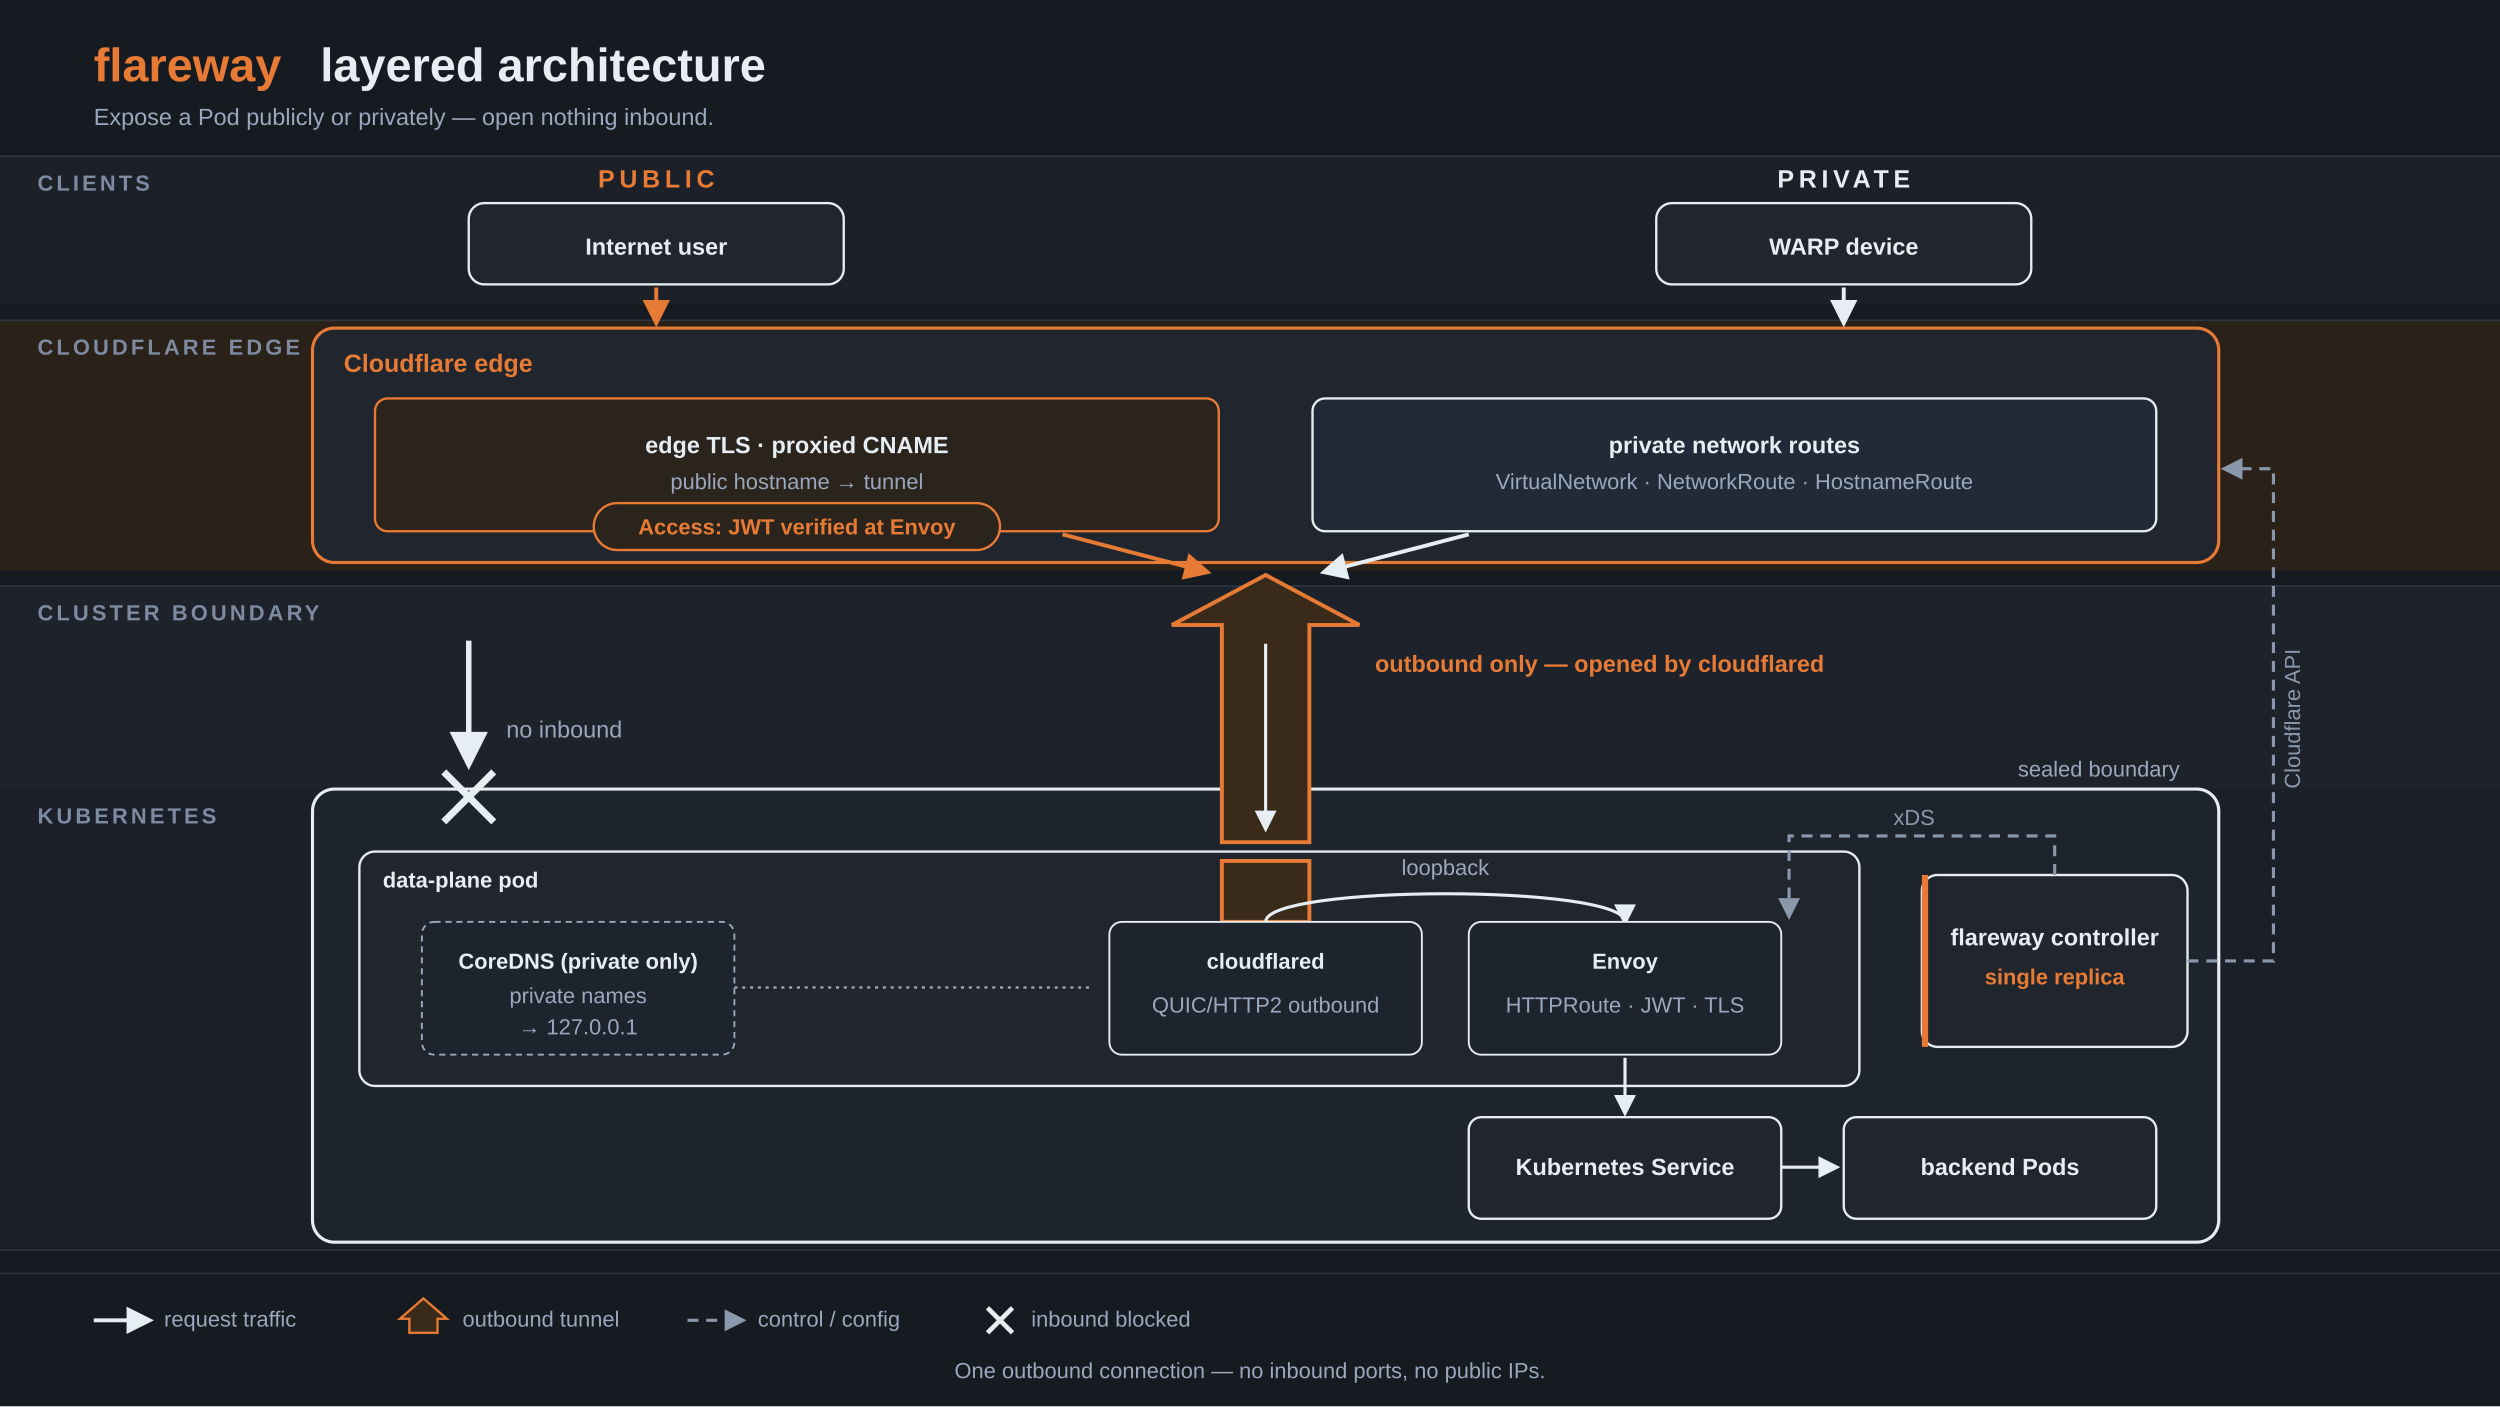
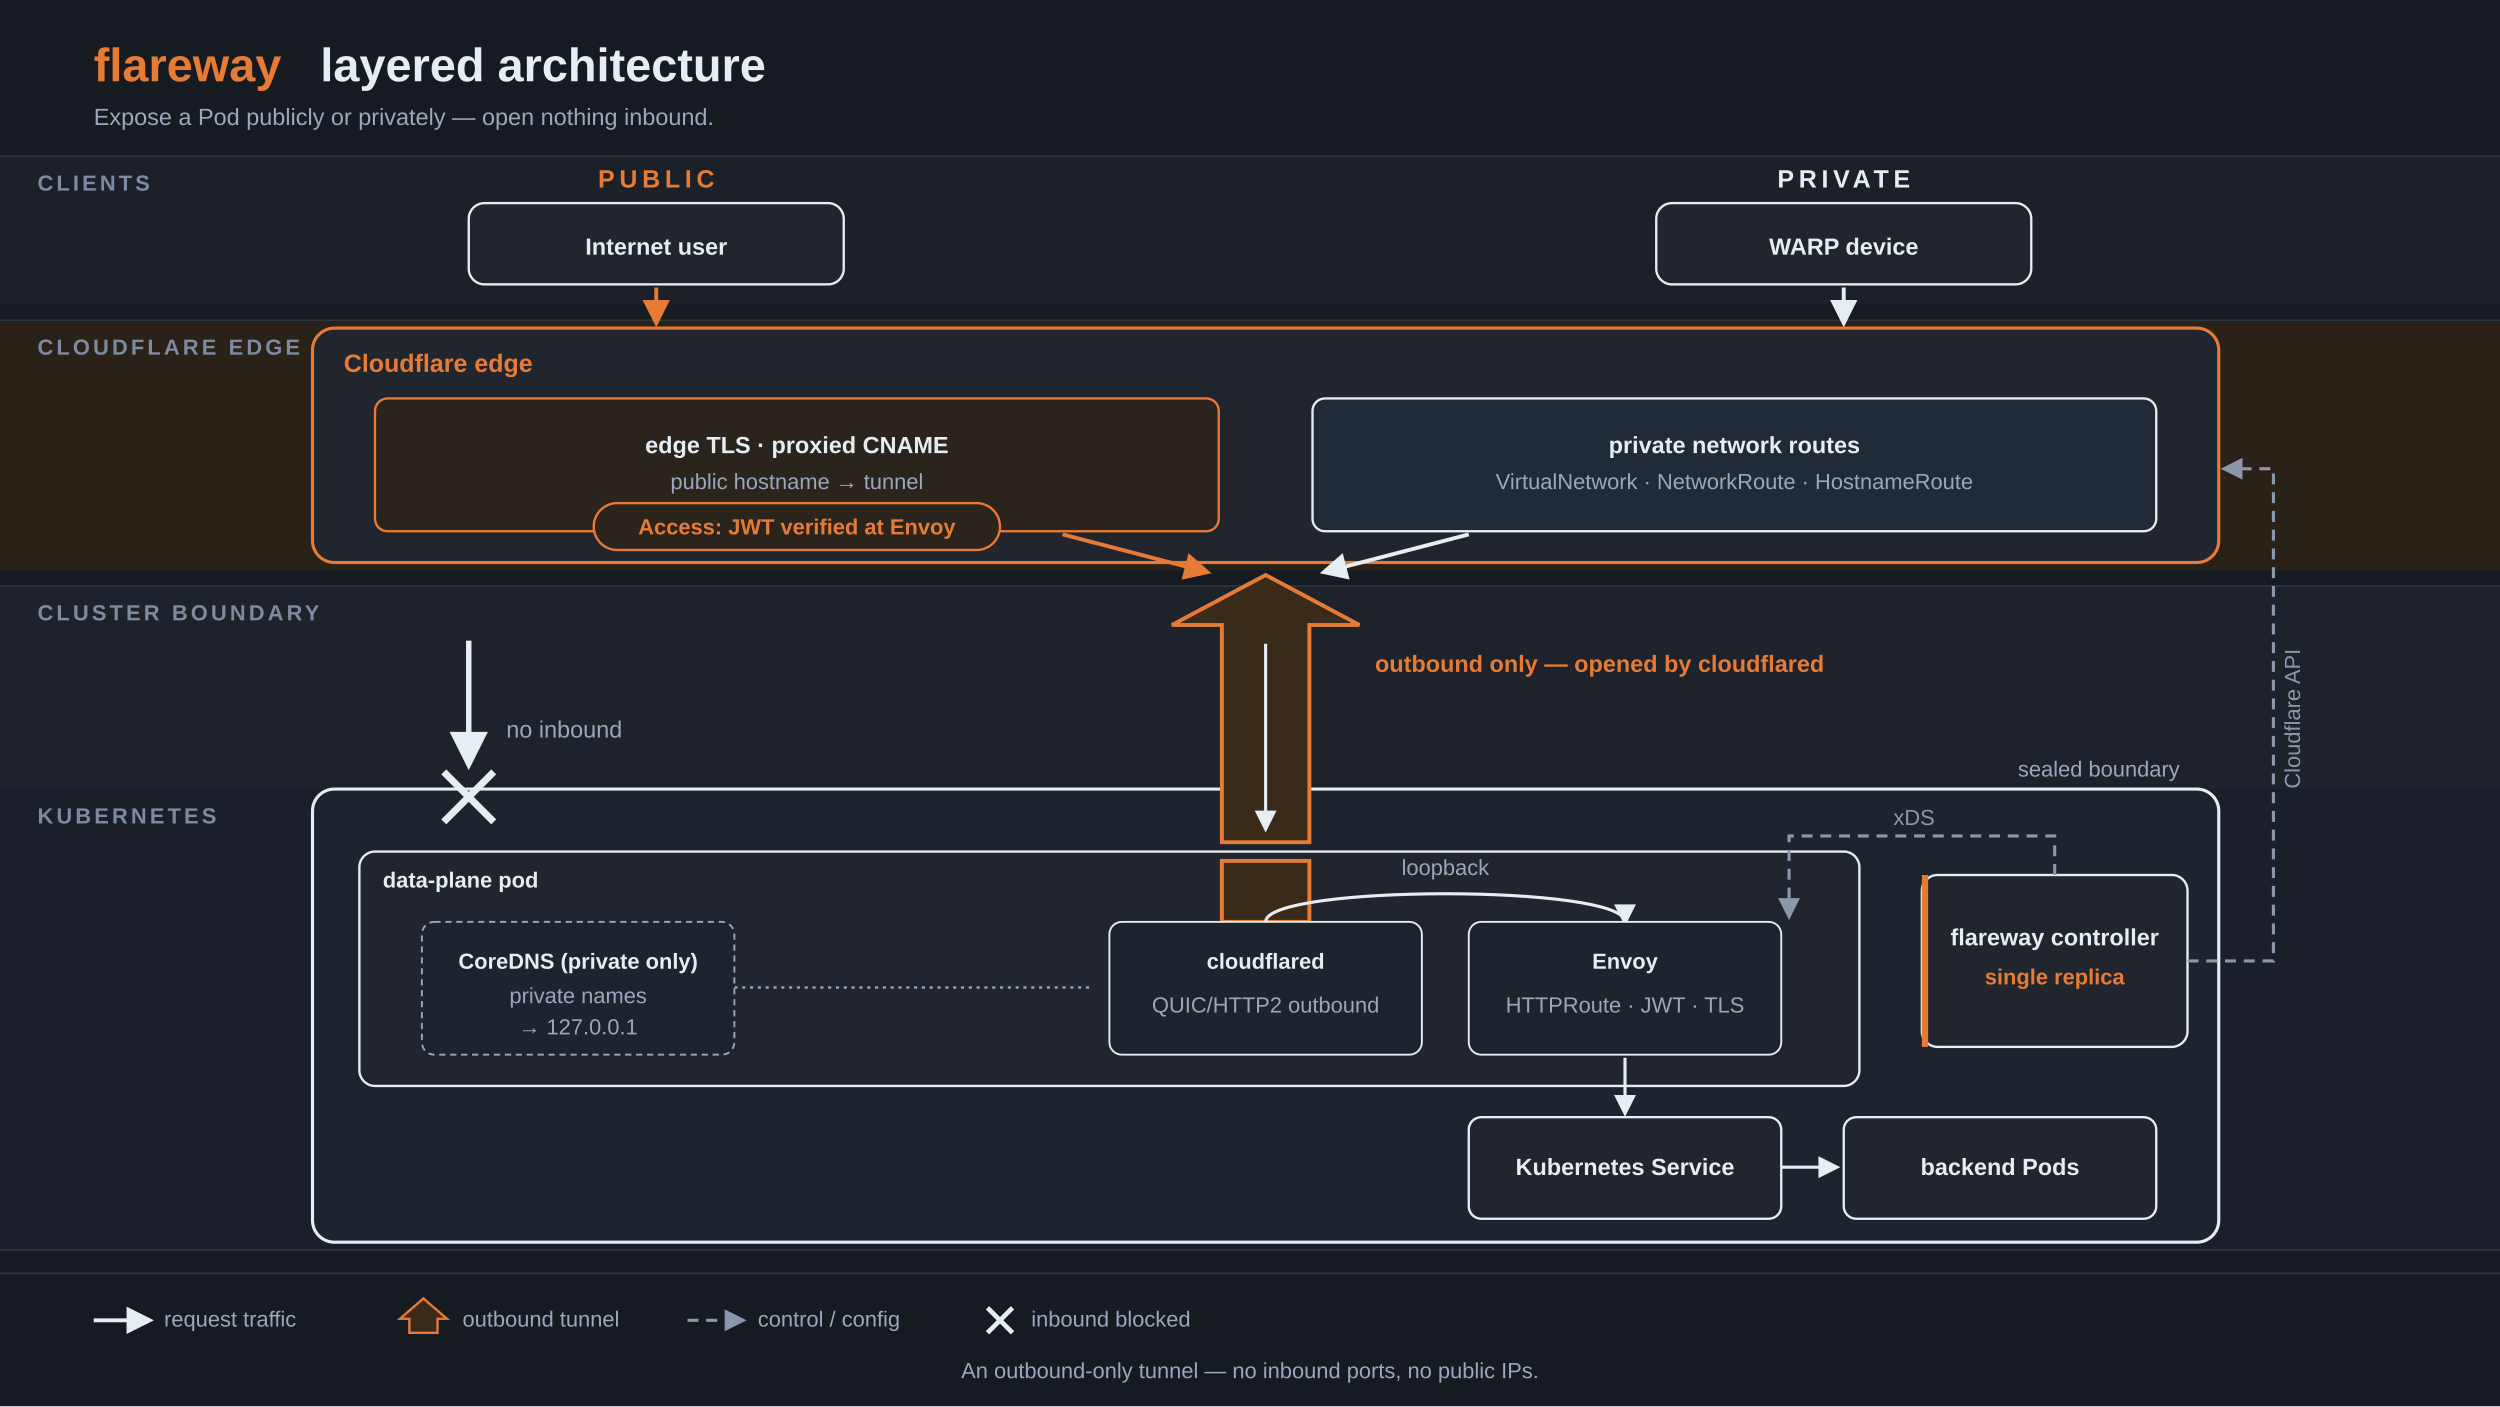
<svg xmlns="http://www.w3.org/2000/svg" width="1600" height="900" viewBox="0 0 1600 900" role="img">
  <defs>
    <marker id="mReq" viewBox="0 0 10 10" refX="8" refY="5" markerWidth="7" markerHeight="7" orient="auto-start-reverse">
      <path d="M0,0 L10,5 L0,10 z" fill="#E6EDF3" />
    </marker>
    <marker id="mPub" viewBox="0 0 10 10" refX="8" refY="5" markerWidth="7" markerHeight="7" orient="auto-start-reverse">
      <path d="M0,0 L10,5 L0,10 z" fill="#E77B35" />
    </marker>
    <marker id="mCtl" viewBox="0 0 10 10" refX="8" refY="5" markerWidth="7" markerHeight="7" orient="auto-start-reverse">
      <path d="M0,0 L10,5 L0,10 z" fill="#8B98AC" />
    </marker>
  </defs>
  <rect x="0" y="0" width="1600" height="900" fill="#161B22" />
  <g font-family="-apple-system, 'Helvetica Neue', Arial, sans-serif">
    <rect x="0" y="100" width="1600" height="95" fill="#1C2129" />
    <rect x="0" y="205" width="1600" height="160" fill="#2A2118" />
    <rect x="0" y="375" width="1600" height="130" fill="#1D222B" />
    <rect x="0" y="505" width="1600" height="295" fill="#1A1F2A" />
    <line x1="0" y1="100" x2="1600" y2="100" stroke="#2E3644" stroke-width="1" />
    <line x1="0" y1="205" x2="1600" y2="205" stroke="#2E3644" stroke-width="1" />
    <line x1="0" y1="375" x2="1600" y2="375" stroke="#2E3644" stroke-width="1" />
    <line x1="0" y1="800" x2="1600" y2="800" stroke="#2E3644" stroke-width="1" />
    <line x1="0" y1="815" x2="1600" y2="815" stroke="#2E3644" stroke-width="1" />
    <text x="24" y="122" font-size="14" font-weight="600" letter-spacing="2" fill="#7D8AA0">CLIENTS</text>
    <text x="24" y="227" font-size="14" font-weight="600" letter-spacing="2" fill="#7D8AA0">CLOUDFLARE EDGE</text>
    <text x="24" y="397" font-size="14" font-weight="600" letter-spacing="2" fill="#7D8AA0">CLUSTER BOUNDARY</text>
    <text x="24" y="527" font-size="14" font-weight="600" letter-spacing="2" fill="#7D8AA0">KUBERNETES</text>
    <text x="60" y="52" font-size="30" font-weight="700" fill="#E77B35">flareway</text>
    <text x="205" y="52" font-size="30" font-weight="700" fill="#E6EDF3">layered architecture</text>
    <text x="60" y="80" font-size="15" fill="#9AA7BC">Expose a Pod publicly or privately — open nothing inbound.</text>
    <text x="420" y="120" font-size="16" font-weight="700" letter-spacing="3" text-anchor="middle" fill="#E77B35">PUBLIC</text>
    <text x="1180" y="120" font-size="16" font-weight="700" letter-spacing="3" text-anchor="middle" fill="#E6EDF3">PRIVATE</text>
    <rect x="300" y="130" width="240" height="52" rx="10" fill="#21262E" stroke="#E6EDF3" stroke-width="1.5" />
    <text x="420" y="163" font-size="15" font-weight="600" text-anchor="middle" fill="#E6EDF3">Internet user</text>
    <rect x="1060" y="130" width="240" height="52" rx="10" fill="#21262E" stroke="#E6EDF3" stroke-width="1.5" />
    <text x="1180" y="163" font-size="15" font-weight="600" text-anchor="middle" fill="#E6EDF3">WARP device</text>
    <line x1="420" y1="184" x2="420" y2="206" stroke="#E77B35" stroke-width="2.5" marker-end="url(#mPub)" />
    <line x1="1180" y1="184" x2="1180" y2="206" stroke="#E6EDF3" stroke-width="2.5" marker-end="url(#mReq)" />
    <rect x="200" y="210" width="1220" height="150" rx="14" fill="#21262E" stroke="#E77B35" stroke-width="2" />
    <text x="220" y="238" font-size="16" font-weight="700" fill="#E77B35">Cloudflare edge</text>
    <rect x="240" y="255" width="540" height="85" rx="8" fill="#2B241C" stroke="#E77B35" stroke-width="1.5" />
    <text x="510" y="290" font-size="15" font-weight="600" text-anchor="middle" fill="#E6EDF3">edge TLS · proxied CNAME</text>
    <text x="510" y="313" font-size="14" text-anchor="middle" fill="#9AA7BC">public hostname → tunnel</text>
    <rect x="840" y="255" width="540" height="85" rx="8" fill="#212B38" stroke="#E6EDF3" stroke-width="1.5" />
    <text x="1110" y="290" font-size="15" font-weight="600" text-anchor="middle" fill="#E6EDF3">private network routes</text>
    <text x="1110" y="313" font-size="14" text-anchor="middle" fill="#9AA7BC">VirtualNetwork · NetworkRoute · HostnameRoute</text>
    <rect x="380" y="322" width="260" height="30" rx="15" fill="#2B241C" stroke="#E77B35" stroke-width="1.5" />
    <text x="510" y="342" font-size="14" font-weight="600" text-anchor="middle" fill="#E77B35">Access: JWT verified at Envoy</text>
    <line x1="680" y1="342" x2="772" y2="366" stroke="#E77B35" stroke-width="2.5" marker-end="url(#mPub)" />
    <line x1="940" y1="342" x2="848" y2="366" stroke="#E6EDF3" stroke-width="2.5" marker-end="url(#mReq)" />
    <rect x="200" y="505" width="1220" height="290" rx="14" fill="#1E242E" stroke="#E6EDF3" stroke-width="2" />
    <polygon points="782,539 782,400 750,400 810,368 870,400 838,400 838,539" fill="#3A2A1A" stroke="#E77B35" stroke-width="2.5" />
    <text x="880" y="430" font-size="15" font-weight="600" fill="#E77B35">outbound only — opened by cloudflared</text>
    <line x1="810" y1="412" x2="810" y2="530" stroke="#E6EDF3" stroke-width="2" marker-end="url(#mReq)" />
    <line x1="300" y1="410" x2="300" y2="488" stroke="#E6EDF3" stroke-width="3.5" marker-end="url(#mReq)" />
    <line x1="284" y1="494" x2="316" y2="526" stroke="#E6EDF3" stroke-width="4.5" />
    <line x1="316" y1="494" x2="284" y2="526" stroke="#E6EDF3" stroke-width="4.5" />
    <text x="324" y="472" font-size="15" fill="#9AA7BC">no inbound</text>
    <text x="1395" y="497" font-size="14" text-anchor="end" fill="#9AA7BC">sealed boundary</text>
    <rect x="230" y="545" width="960" height="150" rx="10" fill="#21262E" stroke="#E6EDF3" stroke-width="1.5" />
    <text x="245" y="568" font-size="14" font-weight="600" fill="#E6EDF3">data-plane pod</text>
    <rect x="782" y="551" width="56" height="39" fill="#3A2A1A" stroke="#E77B35" stroke-width="2.5" />
    <path d="M810,590 C810,566 1040,566 1040,590" fill="none" stroke="#E6EDF3" stroke-width="2" marker-end="url(#mReq)" />
    <text x="925" y="560" font-size="14" text-anchor="middle" fill="#9AA7BC">loopback</text>
    <rect x="270" y="590" width="200" height="85" rx="8" fill="#1E242E" stroke="#9AA7BC" stroke-width="1.2" stroke-dasharray="4 3" />
    <text x="370" y="620" font-size="14" font-weight="600" text-anchor="middle" fill="#E6EDF3">CoreDNS (private only)</text>
    <text x="370" y="642" font-size="14" text-anchor="middle" fill="#9AA7BC">private names</text>
    <text x="370" y="662" font-size="14" text-anchor="middle" fill="#9AA7BC">→ 127.0.0.1</text>
    <line x1="470" y1="632" x2="700" y2="632" stroke="#9AA7BC" stroke-width="1.5" stroke-dasharray="2 3" />
    <rect x="710" y="590" width="200" height="85" rx="8" fill="#1E242E" stroke="#E6EDF3" stroke-width="1.2" />
    <text x="810" y="620" font-size="14" font-weight="600" text-anchor="middle" fill="#E6EDF3">cloudflared</text>
    <text x="810" y="648" font-size="14" text-anchor="middle" fill="#9AA7BC">QUIC/HTTP2 outbound</text>
    <rect x="940" y="590" width="200" height="85" rx="8" fill="#1E242E" stroke="#E6EDF3" stroke-width="1.2" />
    <text x="1040" y="620" font-size="14" font-weight="600" text-anchor="middle" fill="#E6EDF3">Envoy</text>
    <text x="1040" y="648" font-size="14" text-anchor="middle" fill="#9AA7BC">HTTPRoute · JWT · TLS</text>
    <rect x="940" y="715" width="200" height="65" rx="8" fill="#21262E" stroke="#E6EDF3" stroke-width="1.5" />
    <text x="1040" y="752" font-size="15" font-weight="600" text-anchor="middle" fill="#E6EDF3">Kubernetes Service</text>
    <rect x="1180" y="715" width="200" height="65" rx="8" fill="#21262E" stroke="#E6EDF3" stroke-width="1.5" />
    <text x="1280" y="752" font-size="15" font-weight="600" text-anchor="middle" fill="#E6EDF3">backend Pods</text>
    <line x1="1040" y1="677" x2="1040" y2="712" stroke="#E6EDF3" stroke-width="2" marker-end="url(#mReq)" />
    <line x1="1140" y1="747" x2="1175" y2="747" stroke="#E6EDF3" stroke-width="2" marker-end="url(#mReq)" />
    <rect x="1230" y="560" width="170" height="110" rx="10" fill="#21262E" stroke="#E6EDF3" stroke-width="1.5" />
    <rect x="1230" y="560" width="4" height="110" fill="#E77B35" />
    <text x="1315" y="605" font-size="15" font-weight="700" text-anchor="middle" fill="#E6EDF3">flareway controller</text>
    <text x="1315" y="630" font-size="14" font-weight="600" text-anchor="middle" fill="#E77B35">single replica</text>
    <path d="M1315,560 V535 H1145 V586" fill="none" stroke="#8B98AC" stroke-width="2" stroke-dasharray="7 5" marker-end="url(#mCtl)" />
    <text x="1225" y="528" font-size="14" text-anchor="middle" fill="#8B98AC">xDS</text>
    <path d="M1400,615 H1455 V300 H1424" fill="none" stroke="#8B98AC" stroke-width="2" stroke-dasharray="7 5" marker-end="url(#mCtl)" />
    <text x="1472" y="460" font-size="14" fill="#8B98AC" text-anchor="middle" transform="rotate(-90 1472 460)">Cloudflare API</text>
    <line x1="60" y1="845" x2="95" y2="845" stroke="#E6EDF3" stroke-width="2.5" marker-end="url(#mReq)" />
    <text x="105" y="849" font-size="14" fill="#9AA7BC">request traffic</text>
    <polygon points="262,853 262,844 256,844 271,831 286,844 280,844 280,853" fill="#3A2A1A" stroke="#E77B35" stroke-width="1.5" />
    <text x="296" y="849" font-size="14" fill="#9AA7BC">outbound tunnel</text>
    <line x1="440" y1="845" x2="475" y2="845" stroke="#8B98AC" stroke-width="2" stroke-dasharray="7 5" marker-end="url(#mCtl)" />
    <text x="485" y="849" font-size="14" fill="#9AA7BC">control / config</text>
    <line x1="632" y1="837" x2="648" y2="853" stroke="#E6EDF3" stroke-width="3" />
    <line x1="648" y1="837" x2="632" y2="853" stroke="#E6EDF3" stroke-width="3" />
    <text x="660" y="849" font-size="14" fill="#9AA7BC">inbound blocked</text>
-     <text x="800" y="882" font-size="14" text-anchor="middle" fill="#9AA7BC">One outbound connection — no inbound ports, no public IPs.</text>
+     <text x="800" y="882" font-size="14" text-anchor="middle" fill="#9AA7BC">An outbound-only tunnel — no inbound ports, no public IPs.</text>
  </g>
</svg>
